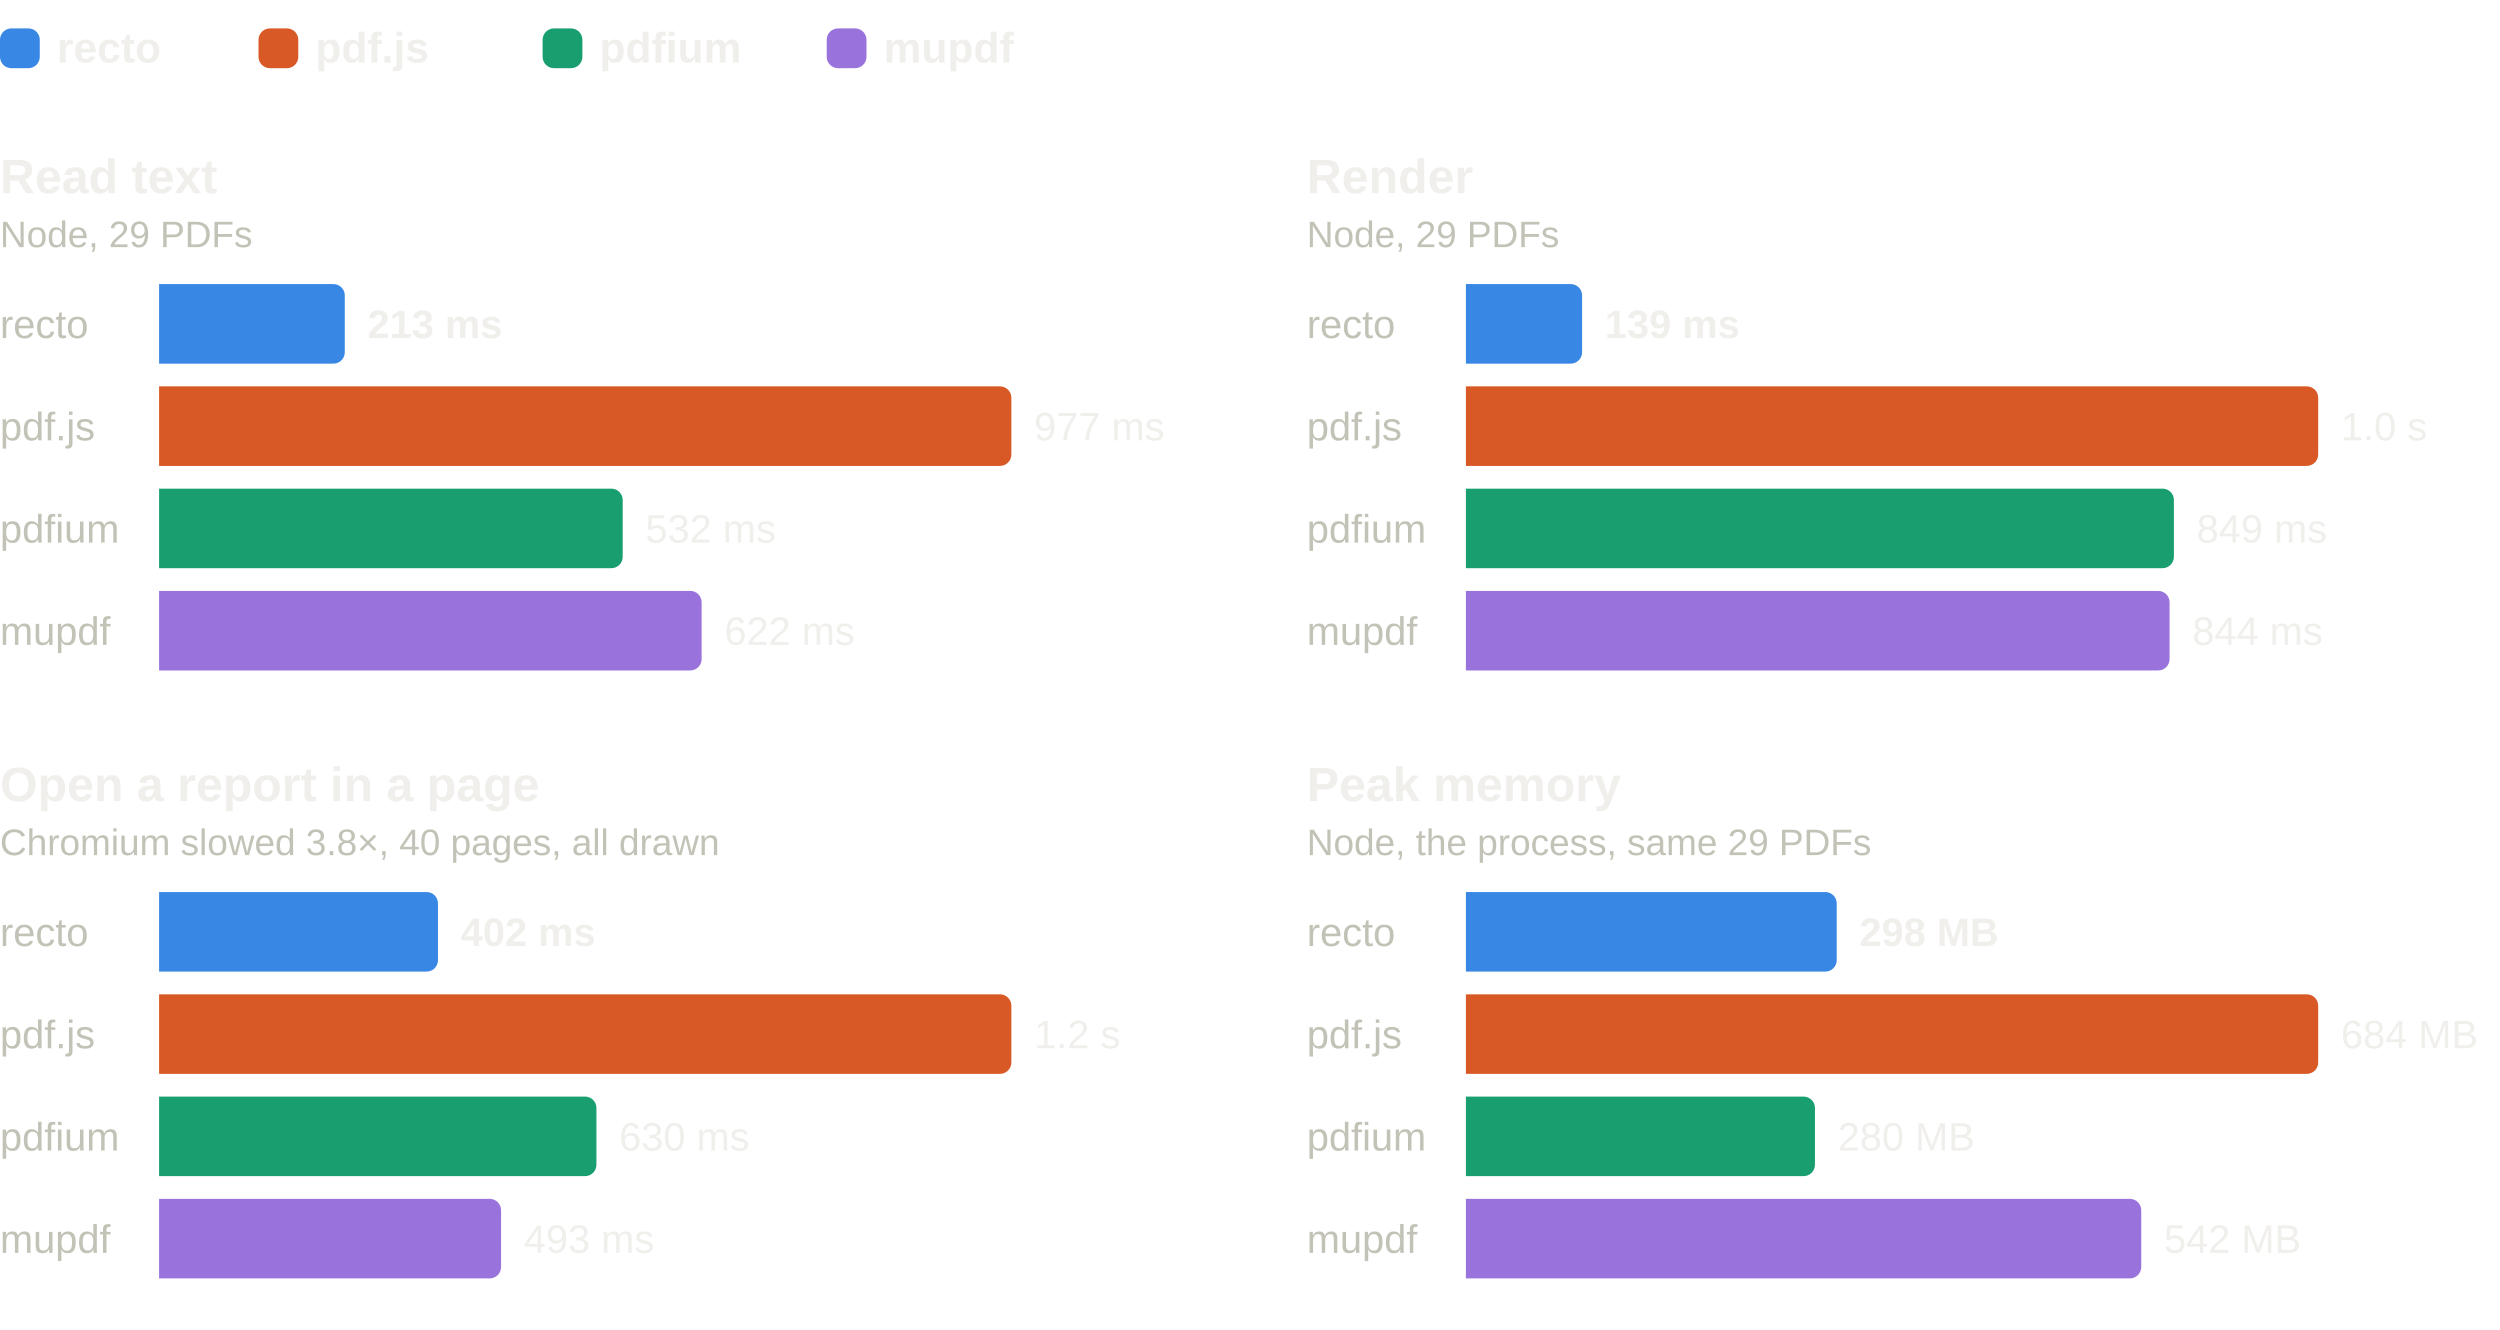
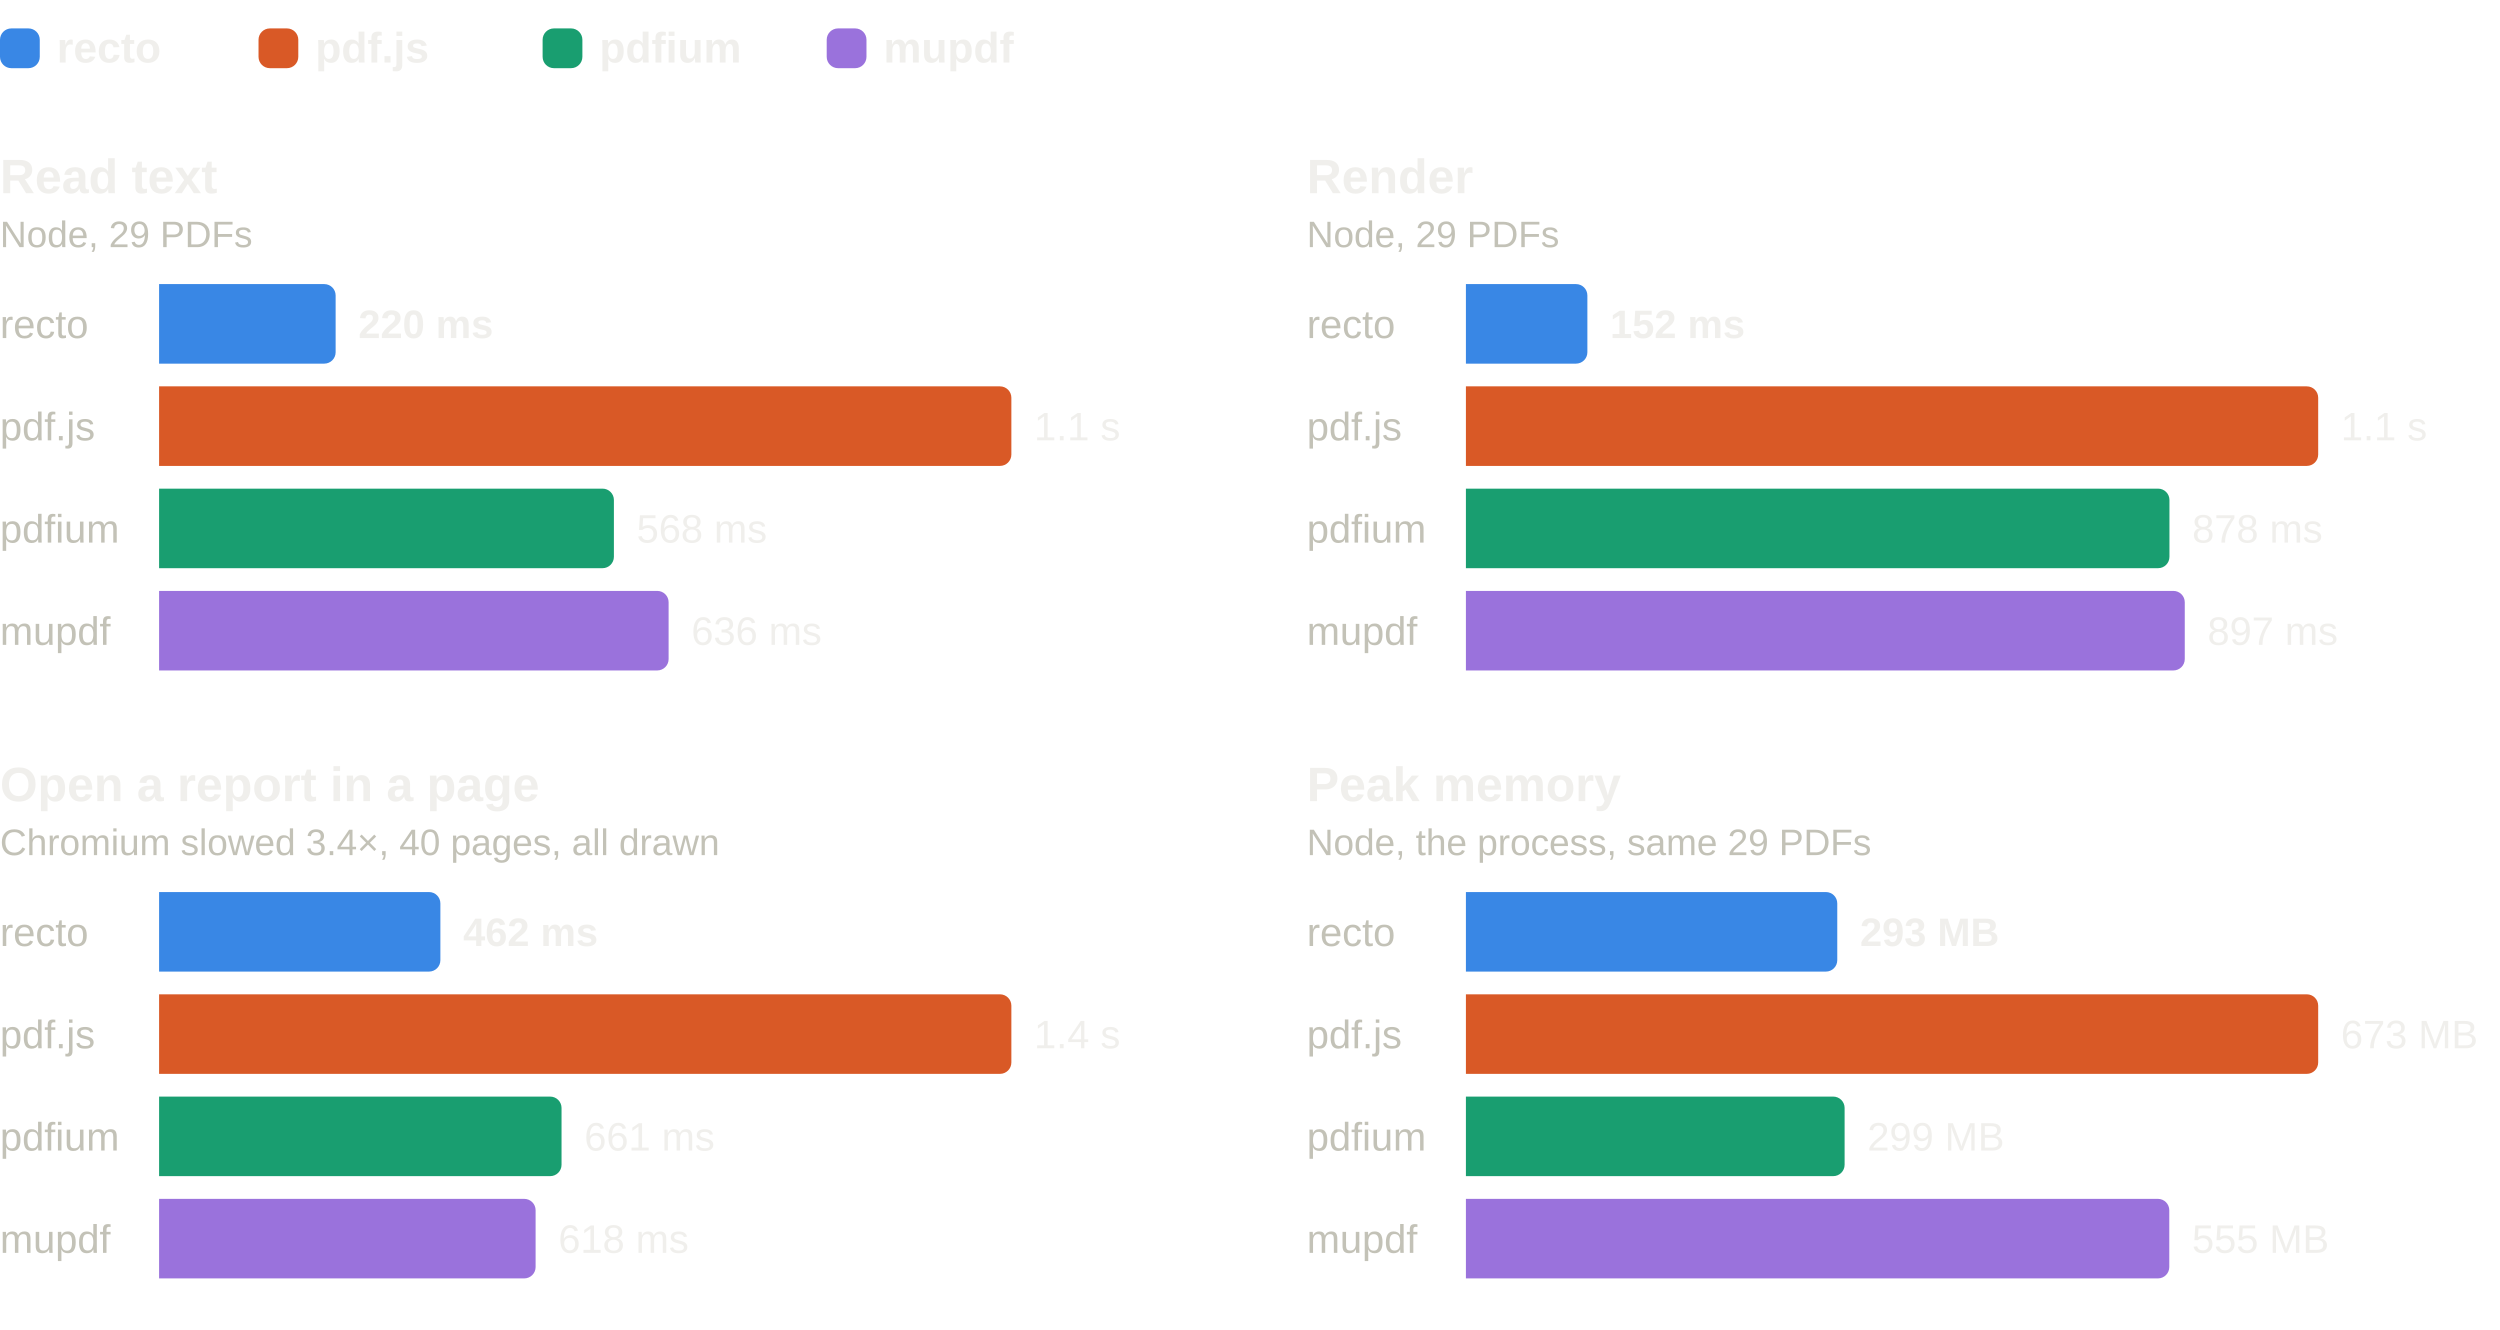
- <svg xmlns="http://www.w3.org/2000/svg" viewBox="0 0 880 468" width="880" height="468" role="img" aria-label="Benchmark medians: Read text: recto 213 ms, pdf.js 977 ms, pdfium 532 ms, mupdf 622 ms; Render: recto 139 ms, pdf.js 1.0 s, pdfium 849 ms, mupdf 844 ms; Open a report in a page: recto 402 ms, pdf.js 1.2 s, pdfium 630 ms, mupdf 493 ms; Peak memory: recto 298 MB, pdf.js 684 MB, pdfium 280 MB, mupdf 542 MB">
+ <svg xmlns="http://www.w3.org/2000/svg" viewBox="0 0 880 468" width="880" height="468" role="img" aria-label="Benchmark medians: Read text: recto 220 ms, pdf.js 1.1 s, pdfium 568 ms, mupdf 636 ms; Render: recto 152 ms, pdf.js 1.1 s, pdfium 878 ms, mupdf 897 ms; Open a report in a page: recto 462 ms, pdf.js 1.4 s, pdfium 661 ms, mupdf 618 ms; Peak memory: recto 293 MB, pdf.js 673 MB, pdfium 299 MB, mupdf 555 MB">
  <style>text{font-family:-apple-system, BlinkMacSystemFont, "Segoe UI", "Helvetica Neue", Arial, sans-serif}.t{fill:#f0efec}.s{fill:#c3c2b7}</style>
  <rect x="0" y="10" width="14" height="14" rx="4" fill="#3987e5" />
  <text x="20" y="22" class="t" font-size="15" font-weight="600">recto</text>
  <rect x="91" y="10" width="14" height="14" rx="4" fill="#d95926" />
  <text x="111" y="22" class="t" font-size="15" font-weight="600">pdf.js</text>
  <rect x="191" y="10" width="14" height="14" rx="4" fill="#199e70" />
  <text x="211" y="22" class="t" font-size="15" font-weight="600">pdfium</text>
  <rect x="291" y="10" width="14" height="14" rx="4" fill="#9a72dc" />
  <text x="311" y="22" class="t" font-size="15" font-weight="600">mupdf</text>
  <text x="0" y="68" class="t" font-size="17" font-weight="650">Read text</text>
  <text x="0" y="87" class="s" font-size="13">Node, 29 PDFs</text>
  <text x="0" y="119" class="s" font-size="14">recto</text>
-   <path d="M56 100 h61.367 a4 4 0 0 1 4 4 v20 a4 4 0 0 1 -4 4 h-61.367 z" fill="#3987e5" />
-   <text x="129.367" y="119" class="t" font-size="14" font-weight="650">213 ms</text>
+   <path d="M56 100 h58.143 a4 4 0 0 1 4 4 v20 a4 4 0 0 1 -4 4 h-58.143 z" fill="#3987e5" />
+   <text x="126.143" y="119" class="t" font-size="14" font-weight="650">220 ms</text>
  <text x="0" y="155" class="s" font-size="14">pdf.js</text>
  <path d="M56 136 h296 a4 4 0 0 1 4 4 v20 a4 4 0 0 1 -4 4 h-296 z" fill="#d95926" />
-   <text x="364" y="155" class="t" font-size="14" font-weight="400">977 ms</text>
+   <text x="364" y="155" class="t" font-size="14" font-weight="400">1.1 s</text>
  <text x="0" y="191" class="s" font-size="14">pdfium</text>
-   <path d="M56 172 h159.187 a4 4 0 0 1 4 4 v20 a4 4 0 0 1 -4 4 h-159.187 z" fill="#199e70" />
-   <text x="227.187" y="191" class="t" font-size="14" font-weight="400">532 ms</text>
+   <path d="M56 172 h156.094 a4 4 0 0 1 4 4 v20 a4 4 0 0 1 -4 4 h-156.094 z" fill="#199e70" />
+   <text x="224.094" y="191" class="t" font-size="14" font-weight="400">568 ms</text>
  <text x="0" y="227" class="s" font-size="14">mupdf</text>
-   <path d="M56 208 h186.973 a4 4 0 0 1 4 4 v20 a4 4 0 0 1 -4 4 h-186.973 z" fill="#9a72dc" />
-   <text x="254.973" y="227" class="t" font-size="14" font-weight="400">622 ms</text>
+   <path d="M56 208 h175.352 a4 4 0 0 1 4 4 v20 a4 4 0 0 1 -4 4 h-175.352 z" fill="#9a72dc" />
+   <text x="243.352" y="227" class="t" font-size="14" font-weight="400">636 ms</text>
  <text x="460" y="68" class="t" font-size="17" font-weight="650">Render</text>
  <text x="460" y="87" class="s" font-size="13">Node, 29 PDFs</text>
  <text x="460" y="119" class="s" font-size="14">recto</text>
-   <path d="M516 100 h36.9 a4 4 0 0 1 4 4 v20 a4 4 0 0 1 -4 4 h-36.9 z" fill="#3987e5" />
-   <text x="564.9" y="119" class="t" font-size="14" font-weight="650">139 ms</text>
+   <path d="M516 100 h38.756 a4 4 0 0 1 4 4 v20 a4 4 0 0 1 -4 4 h-38.756 z" fill="#3987e5" />
+   <text x="566.756" y="119" class="t" font-size="14" font-weight="650">152 ms</text>
  <text x="460" y="155" class="s" font-size="14">pdf.js</text>
  <path d="M516 136 h296 a4 4 0 0 1 4 4 v20 a4 4 0 0 1 -4 4 h-296 z" fill="#d95926" />
-   <text x="824" y="155" class="t" font-size="14" font-weight="400">1.0 s</text>
+   <text x="824" y="155" class="t" font-size="14" font-weight="400">1.1 s</text>
  <text x="460" y="191" class="s" font-size="14">pdfium</text>
-   <path d="M516 172 h245.213 a4 4 0 0 1 4 4 v20 a4 4 0 0 1 -4 4 h-245.213 z" fill="#199e70" />
-   <text x="773.213" y="191" class="t" font-size="14" font-weight="400">849 ms</text>
+   <path d="M516 172 h243.648 a4 4 0 0 1 4 4 v20 a4 4 0 0 1 -4 4 h-243.648 z" fill="#199e70" />
+   <text x="771.648" y="191" class="t" font-size="14" font-weight="400">878 ms</text>
  <text x="460" y="227" class="s" font-size="14">mupdf</text>
-   <path d="M516 208 h243.687 a4 4 0 0 1 4 4 v20 a4 4 0 0 1 -4 4 h-243.687 z" fill="#9a72dc" />
-   <text x="771.687" y="227" class="t" font-size="14" font-weight="400">844 ms</text>
+   <path d="M516 208 h249.039 a4 4 0 0 1 4 4 v20 a4 4 0 0 1 -4 4 h-249.039 z" fill="#9a72dc" />
+   <text x="777.039" y="227" class="t" font-size="14" font-weight="400">897 ms</text>
  <text x="0" y="282" class="t" font-size="17" font-weight="650">Open a report in a page</text>
-   <text x="0" y="301" class="s" font-size="13">Chromium slowed 3.8×, 40 pages, all drawn</text>
+   <text x="0" y="301" class="s" font-size="13">Chromium slowed 3.4×, 40 pages, all drawn</text>
  <text x="0" y="333" class="s" font-size="14">recto</text>
-   <path d="M56 314 h94.168 a4 4 0 0 1 4 4 v20 a4 4 0 0 1 -4 4 h-94.168 z" fill="#3987e5" />
-   <text x="162.168" y="333" class="t" font-size="14" font-weight="650">402 ms</text>
+   <path d="M56 314 h95.014 a4 4 0 0 1 4 4 v20 a4 4 0 0 1 -4 4 h-95.014 z" fill="#3987e5" />
+   <text x="163.014" y="333" class="t" font-size="14" font-weight="650">462 ms</text>
  <text x="0" y="369" class="s" font-size="14">pdf.js</text>
  <path d="M56 350 h296 a4 4 0 0 1 4 4 v20 a4 4 0 0 1 -4 4 h-296 z" fill="#d95926" />
-   <text x="364" y="369" class="t" font-size="14" font-weight="400">1.2 s</text>
+   <text x="364" y="369" class="t" font-size="14" font-weight="400">1.4 s</text>
  <text x="0" y="405" class="s" font-size="14">pdfium</text>
-   <path d="M56 386 h149.946 a4 4 0 0 1 4 4 v20 a4 4 0 0 1 -4 4 h-149.946 z" fill="#199e70" />
-   <text x="217.946" y="405" class="t" font-size="14" font-weight="400">630 ms</text>
+   <path d="M56 386 h137.663 a4 4 0 0 1 4 4 v20 a4 4 0 0 1 -4 4 h-137.663 z" fill="#199e70" />
+   <text x="205.663" y="405" class="t" font-size="14" font-weight="400">661 ms</text>
  <text x="0" y="441" class="s" font-size="14">mupdf</text>
-   <path d="M56 422 h116.376 a4 4 0 0 1 4 4 v20 a4 4 0 0 1 -4 4 h-116.376 z" fill="#9a72dc" />
-   <text x="184.376" y="441" class="t" font-size="14" font-weight="400">493 ms</text>
+   <path d="M56 422 h128.533 a4 4 0 0 1 4 4 v20 a4 4 0 0 1 -4 4 h-128.533 z" fill="#9a72dc" />
+   <text x="196.533" y="441" class="t" font-size="14" font-weight="400">618 ms</text>
  <text x="460" y="282" class="t" font-size="17" font-weight="650">Peak memory</text>
  <text x="460" y="301" class="s" font-size="13">Node, the process, same 29 PDFs</text>
  <text x="460" y="333" class="s" font-size="14">recto</text>
-   <path d="M516 314 h126.522 a4 4 0 0 1 4 4 v20 a4 4 0 0 1 -4 4 h-126.522 z" fill="#3987e5" />
-   <text x="654.522" y="333" class="t" font-size="14" font-weight="650">298 MB</text>
+   <path d="M516 314 h126.717 a4 4 0 0 1 4 4 v20 a4 4 0 0 1 -4 4 h-126.717 z" fill="#3987e5" />
+   <text x="654.717" y="333" class="t" font-size="14" font-weight="650">293 MB</text>
  <text x="460" y="369" class="s" font-size="14">pdf.js</text>
  <path d="M516 350 h296 a4 4 0 0 1 4 4 v20 a4 4 0 0 1 -4 4 h-296 z" fill="#d95926" />
-   <text x="824" y="369" class="t" font-size="14" font-weight="400">684 MB</text>
+   <text x="824" y="369" class="t" font-size="14" font-weight="400">673 MB</text>
  <text x="460" y="405" class="s" font-size="14">pdfium</text>
-   <path d="M516 386 h118.866 a4 4 0 0 1 4 4 v20 a4 4 0 0 1 -4 4 h-118.866 z" fill="#199e70" />
-   <text x="646.866" y="405" class="t" font-size="14" font-weight="400">280 MB</text>
+   <path d="M516 386 h129.303 a4 4 0 0 1 4 4 v20 a4 4 0 0 1 -4 4 h-129.303 z" fill="#199e70" />
+   <text x="657.303" y="405" class="t" font-size="14" font-weight="400">299 MB</text>
  <text x="460" y="441" class="s" font-size="14">mupdf</text>
-   <path d="M516 422 h233.716 a4 4 0 0 1 4 4 v20 a4 4 0 0 1 -4 4 h-233.716 z" fill="#9a72dc" />
-   <text x="761.716" y="441" class="t" font-size="14" font-weight="400">542 MB</text>
+   <path d="M516 422 h243.59 a4 4 0 0 1 4 4 v20 a4 4 0 0 1 -4 4 h-243.59 z" fill="#9a72dc" />
+   <text x="771.59" y="441" class="t" font-size="14" font-weight="400">555 MB</text>
</svg>
